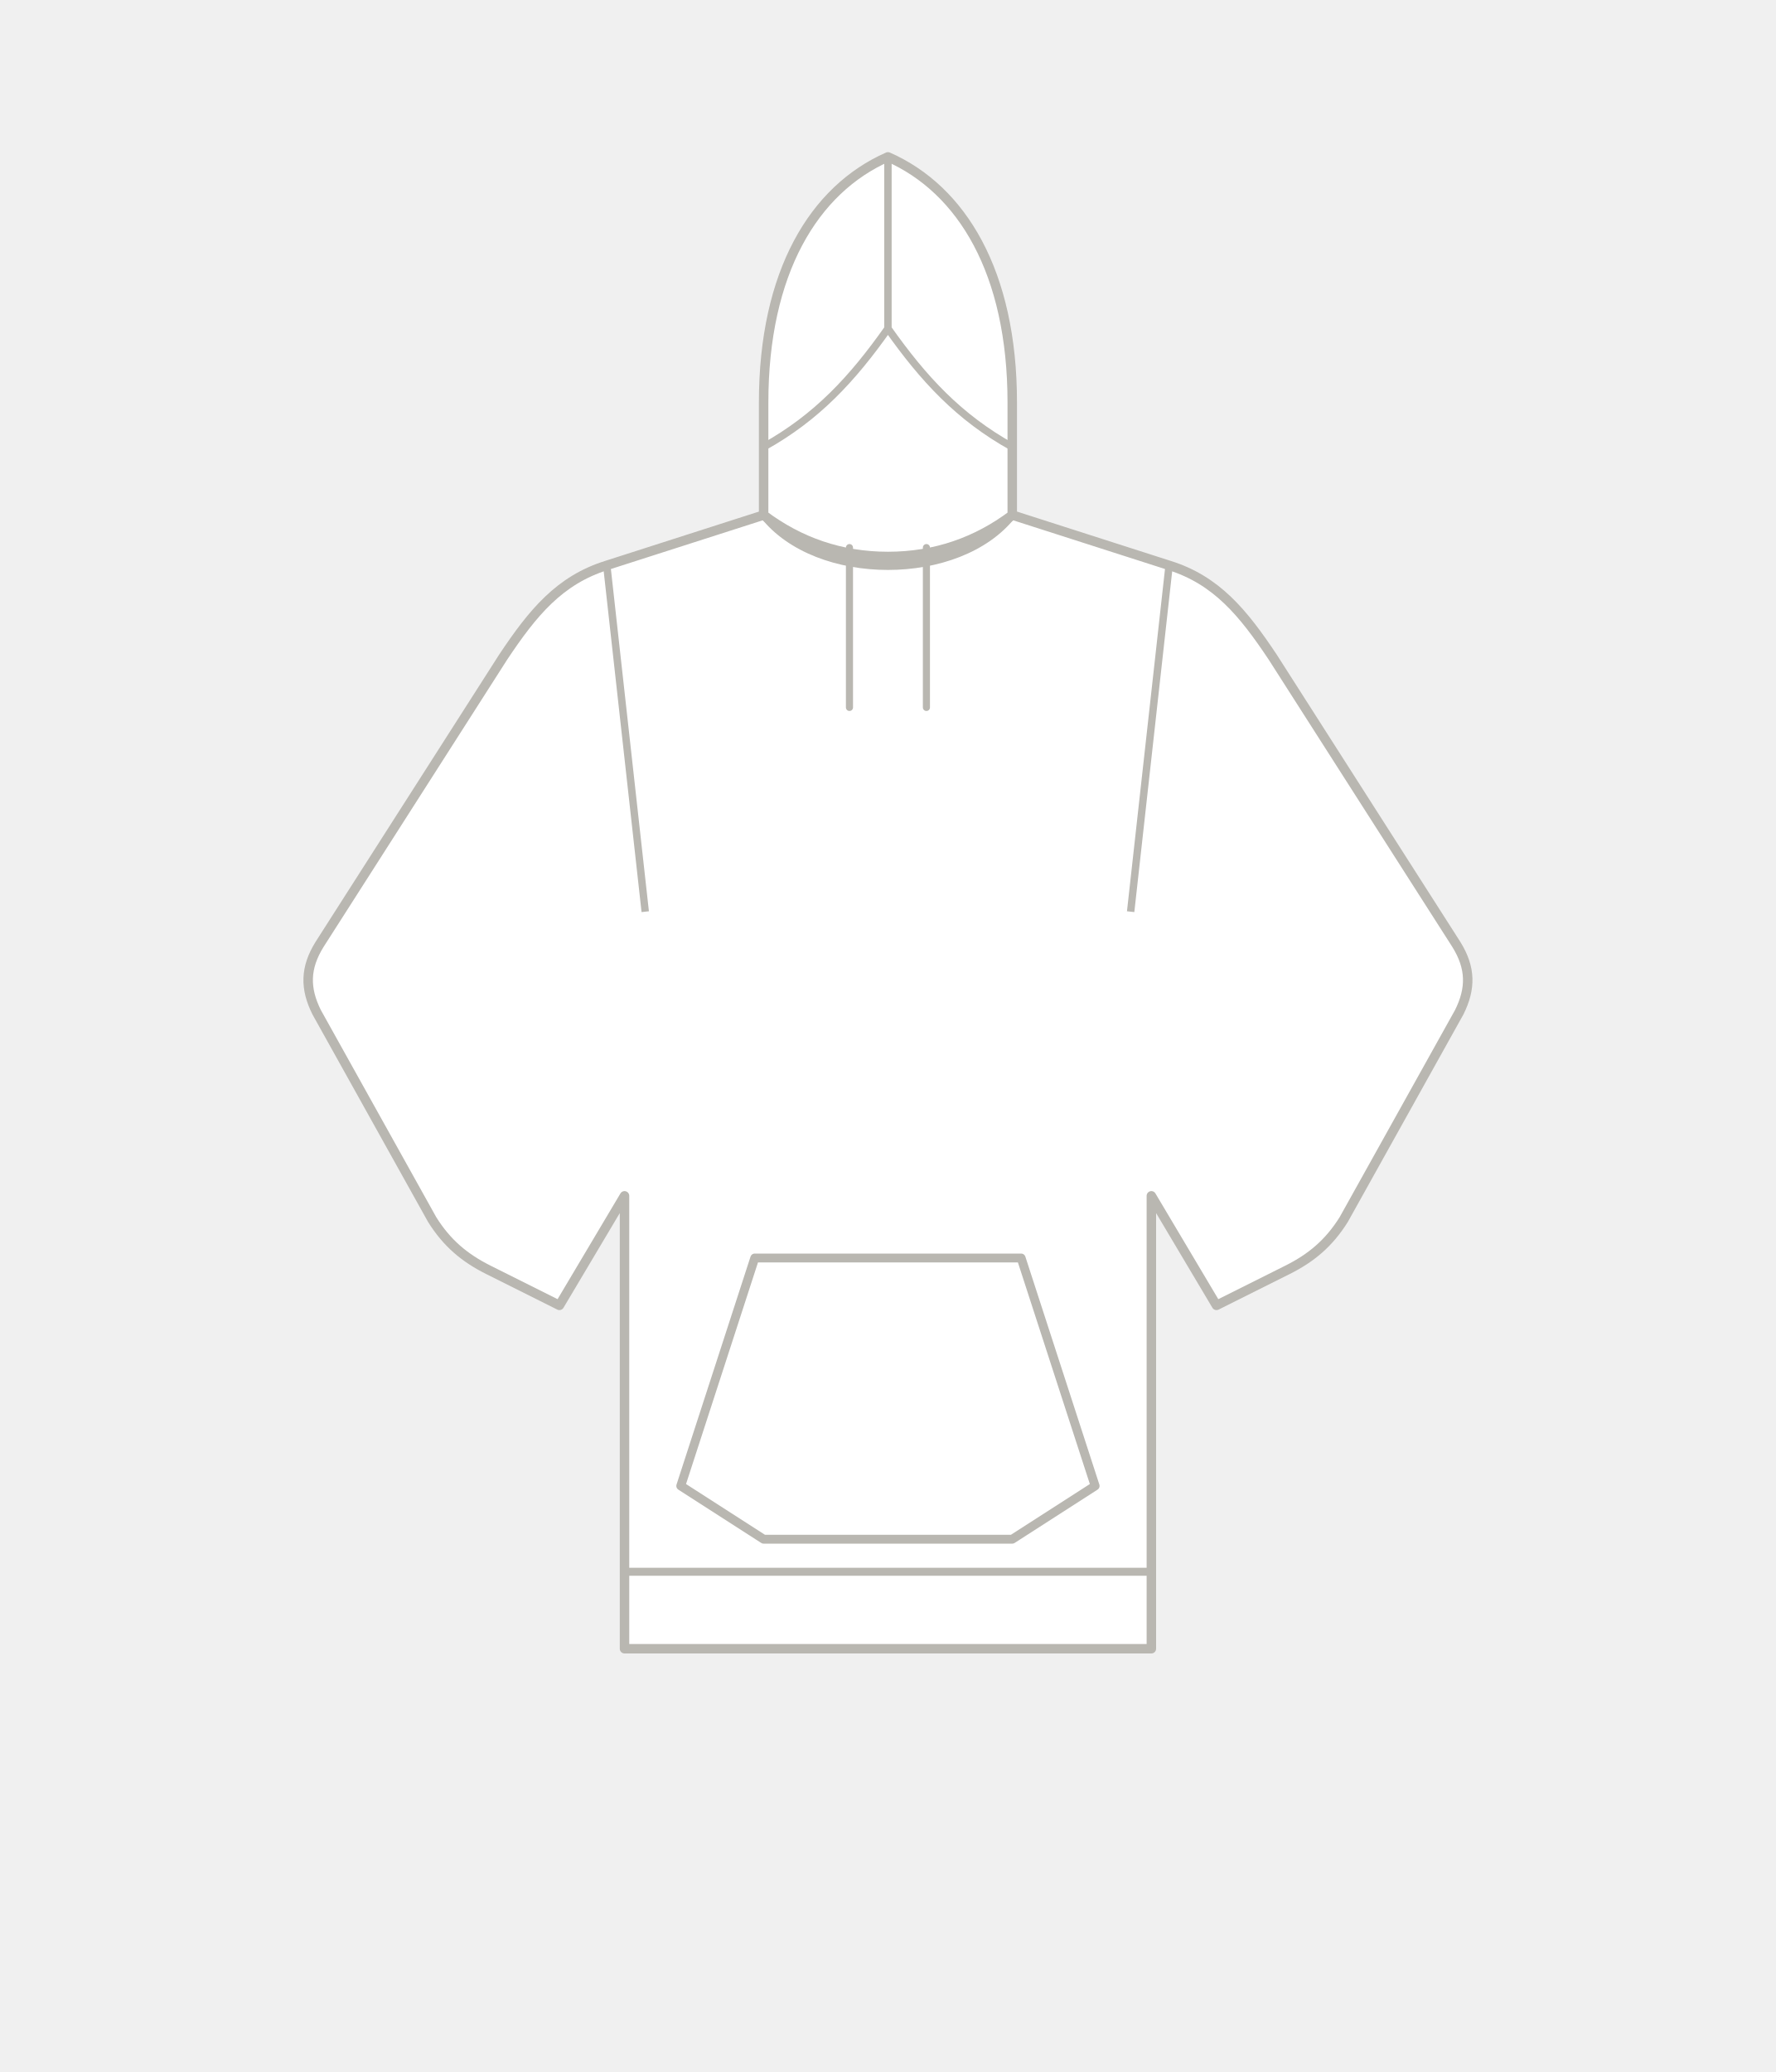
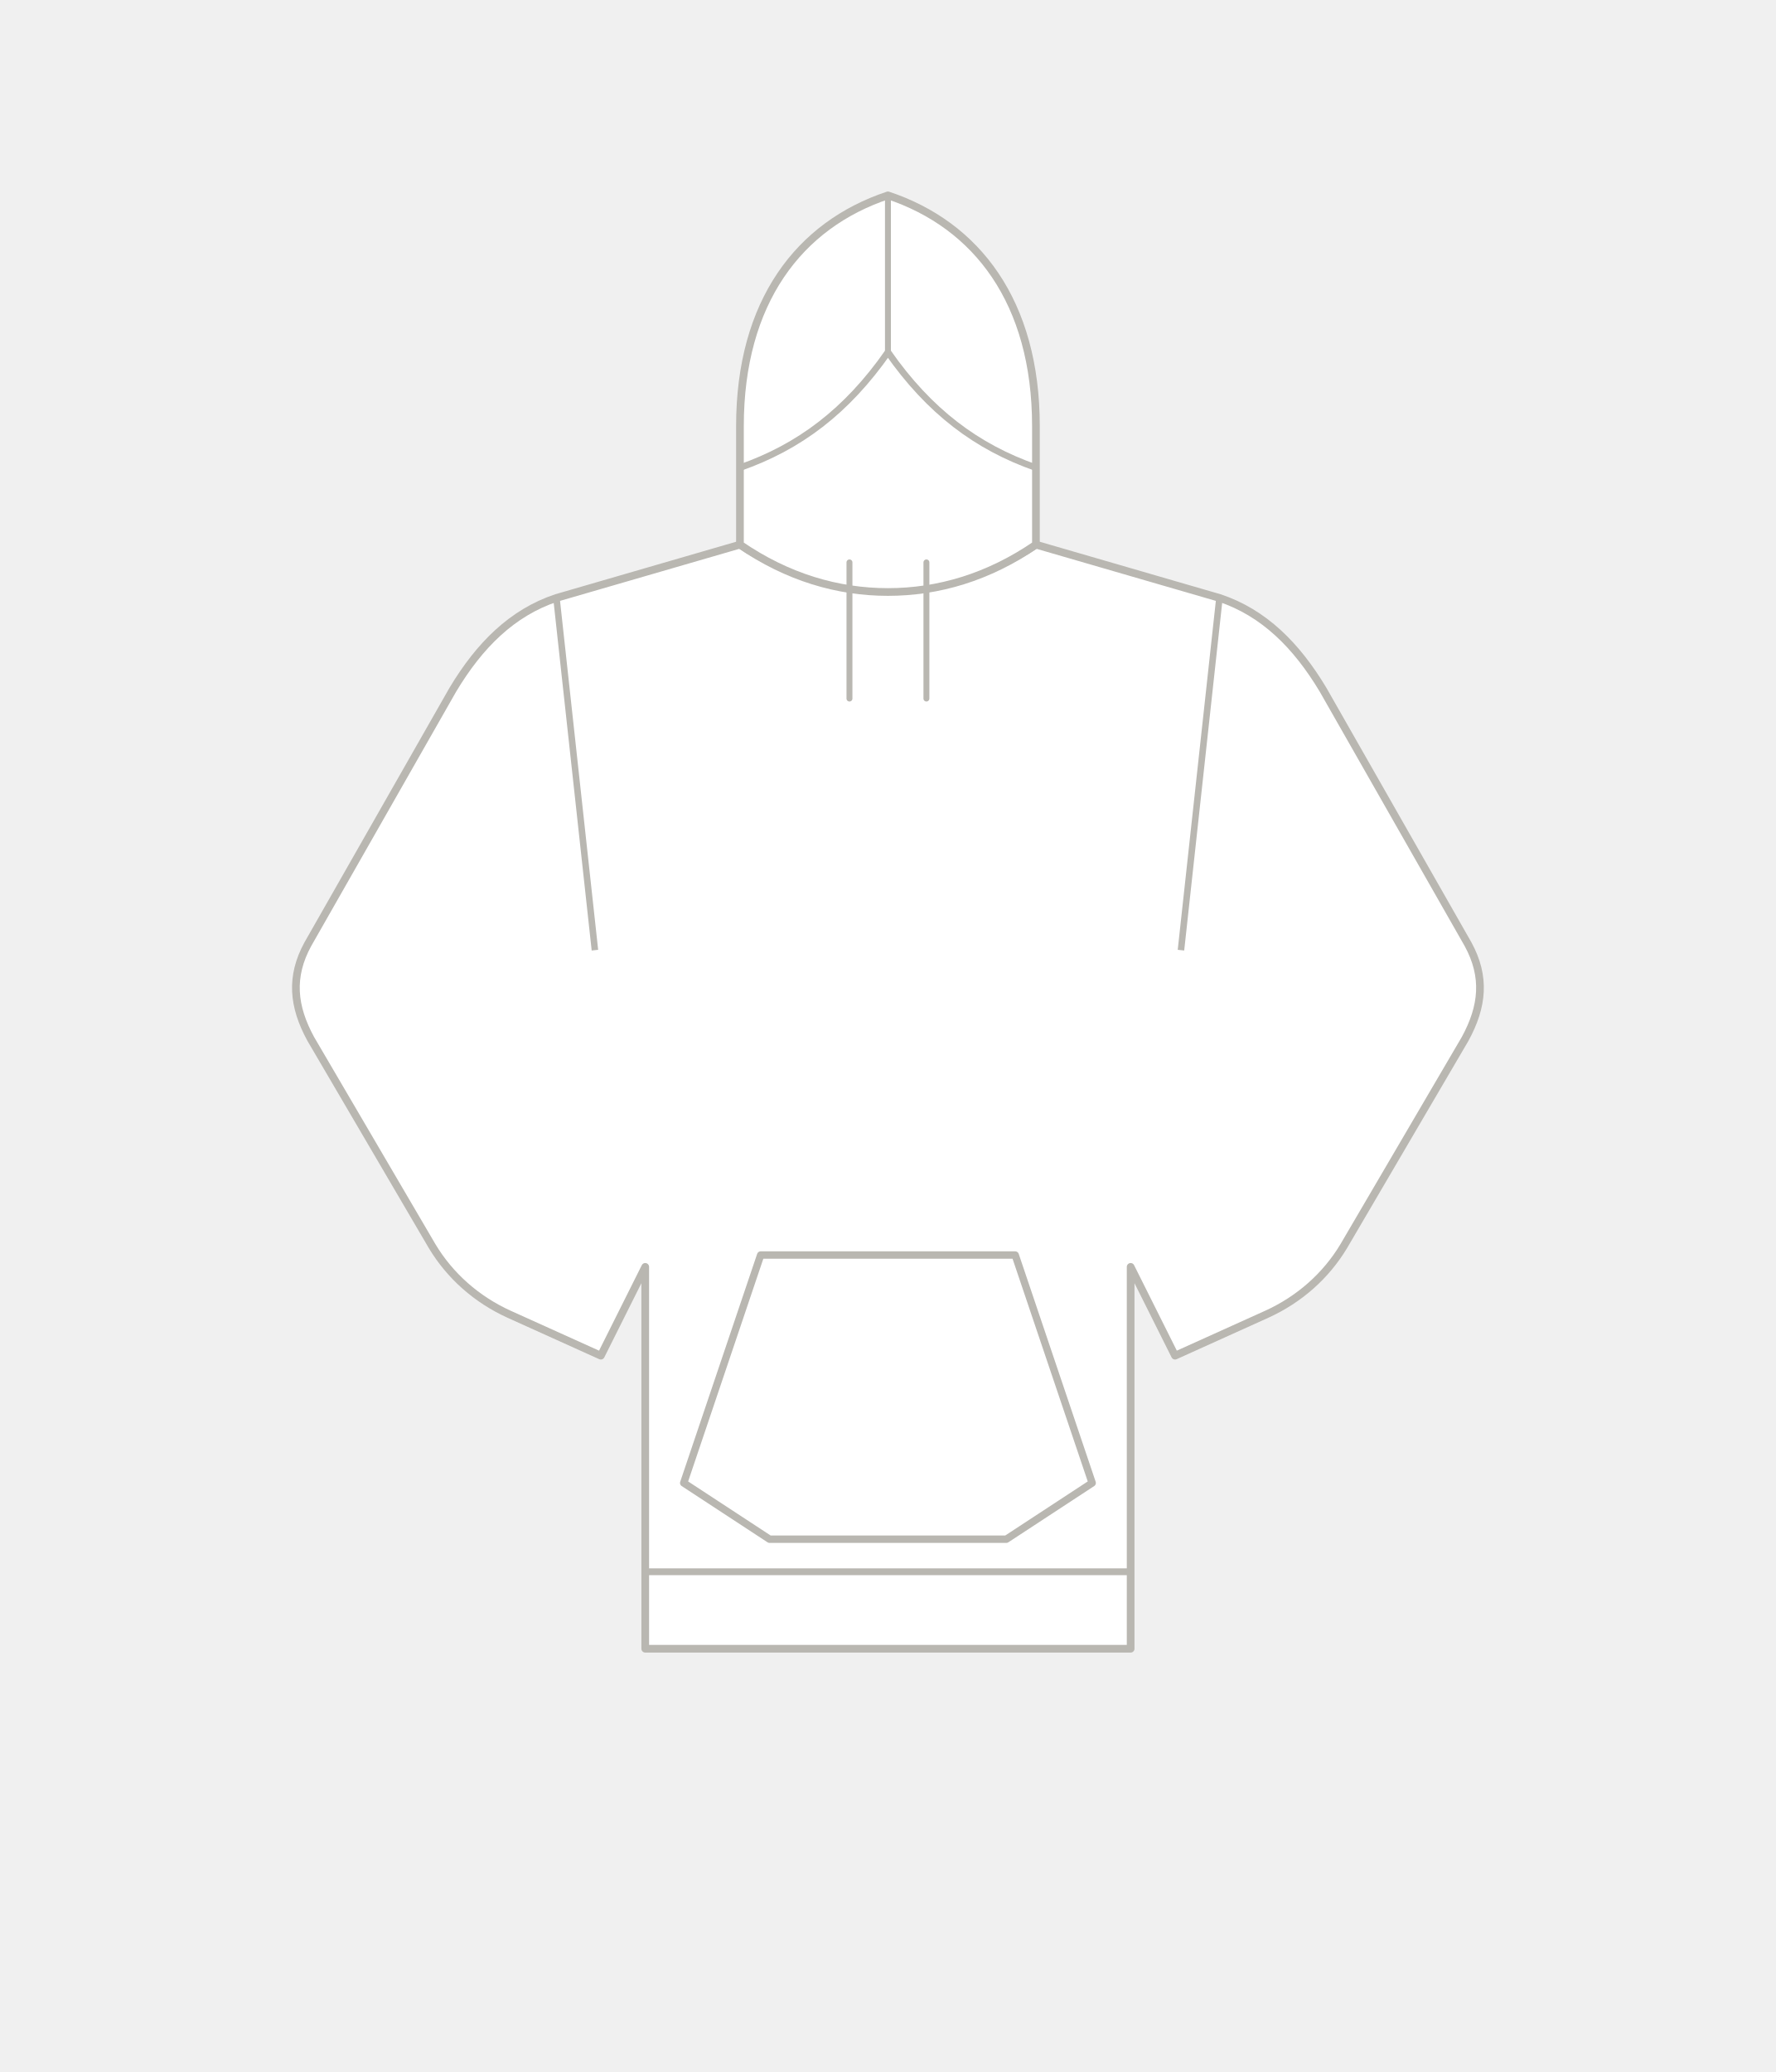
<svg xmlns="http://www.w3.org/2000/svg" viewBox="0 0 600 700" role="img" aria-label="Hūdija priekšpuse un aizmugure">
  <g id="shirt-front">
-     <path class="shirt-body" fill="#fff" stroke="#b9b7b1" stroke-width="3.2" stroke-linejoin="round" d="M205 191          L258 174          C271 184 285 190 300 190          C315 190 329 184 342 174          L395 191          C411 196 420 207 430 222          L492 319          C497 327 497 334 493 342          L454 412          C449 420 443 425 435 429          L411 441          L389 404          L389 557          L211 557          L211 404          L189 441          L165 429          C157 425 151 420 146 412          L107 342          C103 334 103 327 108 319          L170 222          C180 207 189 196 205 191 Z" />
-     <path class="shirt-body" fill="#fff" stroke="#b9b7b1" stroke-width="3.2" stroke-linejoin="round" d="M258 174          L258 136          C258 92 275 64 300 53          C325 64 342 92 342 136          L342 174          C330 183 316 188 300 188          C284 188 270 183 258 174 Z" />
-     <path fill="none" stroke="#b9b7b1" stroke-width="2.5" stroke-linejoin="round" d="M258 151 C276 141 288 128 300 111 C312 128 324 141 342 151          M300 54 V111" />
-     <path fill="none" stroke="#b9b7b1" stroke-width="2.6" d="M258 174 C276 197 324 197 342 174" />
-     <path fill="none" stroke="#b9b7b1" stroke-width="2.4" stroke-linecap="round" d="M287 185 V239 M313 185 V239" />
-     <path fill="none" stroke="#b9b7b1" stroke-width="2.5" d="M205 191 L218 308 M395 191 L382 308          M165 429 L189 441 M435 429 L411 441" />
-     <path fill="none" stroke="#b9b7b1" stroke-width="3" stroke-linejoin="round" d="M255 425 H345 L370 502 L342 520 H258 L230 502 Z" />
-     <path fill="none" stroke="#b9b7b1" stroke-width="2.7" d="M211 531 H389" />
+     <path class="shirt-body" fill="#fff" stroke="#b9b7b1" stroke-width="2.6" stroke-linejoin="round" d="M188 202          L250 184          C265 194 282 199 300 199          C318 199 335 194 350 184          L412 202          C427 207 438 218 447 233          L496 319          C502 330 501 340 495 351          L454 421          C448 431 439 439 428 444          L397 458          L382 428          L382 557          L218 557          L218 428          L203 458          L172 444          C161 439 152 431 146 421          L105 351          C99 340 98 330 104 319          L153 233          C162 218 173 207 188 202 Z" />
+     <path fill="none" stroke="#b9b7b1" stroke-width="2.2" d="M188 202 L201 321 M412 202 L399 321" />
+     <path fill="none" stroke="#b9b7b1" stroke-width="2.2" d="M172 444 L203 458 M428 444 L397 458" />
+     <path class="shirt-body" fill="#fff" stroke="#b9b7b1" stroke-width="2.6" stroke-linejoin="round" d="M250 184          L250 144          C250 102 270 76 300 66          C330 76 350 102 350 144          L350 184          C334 195 317 200 300 200          C283 200 266 195 250 184 Z" />
+     <path fill="none" stroke="#b9b7b1" stroke-width="2.2" d="M250 158 C270 151 286 139 300 119 C314 139 330 151 350 158" />
+     <path fill="none" stroke="#b9b7b1" stroke-width="2" d="M300 67 V119" />
+     <path fill="none" stroke="#b9b7b1" stroke-width="2" stroke-linecap="round" d="M287 190 V236 M313 190 V236" />
+     <path fill="none" stroke="#b9b7b1" stroke-width="2.5" stroke-linejoin="round" d="M257 424 H343 L369 501 L340 520 H260 L231 501 Z" />
+     <path fill="none" stroke="#b9b7b1" stroke-width="2.3" d="M218 531 H382" />
  </g>
  <g id="shirt-back" style="display:none">
-     <path class="shirt-body" fill="#fff" stroke="#b9b7b1" stroke-width="3.2" stroke-linejoin="round" d="M205 191          L258 174          C271 184 285 190 300 190          C315 190 329 184 342 174          L395 191          C411 196 420 207 430 222          L492 319          C497 327 497 334 493 342          L454 412          C449 420 443 425 435 429          L411 441          L389 404          L389 557          L211 557          L211 404          L189 441          L165 429          C157 425 151 420 146 412          L107 342          C103 334 103 327 108 319          L170 222          C180 207 189 196 205 191 Z" />
-     <path class="shirt-body" fill="#fff" stroke="#b9b7b1" stroke-width="3.2" stroke-linejoin="round" d="M258 174          L258 124          C258 87 276 62 300 53          C324 62 342 87 342 124          L342 174          C329 184 315 189 300 189          C285 189 271 184 258 174 Z" />
-     <path fill="none" stroke="#b9b7b1" stroke-width="2.4" d="M300 54 V189" />
-     <path fill="none" stroke="#b9b7b1" stroke-width="2.5" d="M205 191 L218 308 M395 191 L382 308          M165 429 L189 441 M435 429 L411 441" />
-     <path fill="none" stroke="#b9b7b1" stroke-width="2.7" d="M211 531 H389" />
+     <path class="shirt-body" fill="#fff" stroke="#b9b7b1" stroke-width="2.6" stroke-linejoin="round" d="M188 202          L250 184          C265 194 282 199 300 199          C318 199 335 194 350 184          L412 202          C427 207 438 218 447 233          L496 319          C502 330 501 340 495 351          L454 421          C448 431 439 439 428 444          L397 458          L382 428          L382 557          L218 557          L218 428          L203 458          L172 444          C161 439 152 431 146 421          L105 351          C99 340 98 330 104 319          L153 233          C162 218 173 207 188 202 Z" />
+     <path fill="none" stroke="#b9b7b1" stroke-width="2.2" d="M188 202 L201 321 M412 202 L399 321          M172 444 L203 458 M428 444 L397 458" />
+     <path class="shirt-body" fill="#fff" stroke="#b9b7b1" stroke-width="2.6" stroke-linejoin="round" d="M250 184          L250 139          C250 101 271 77 300 67          C329 77 350 101 350 139          L350 184          C334 193 317 198 300 198          C283 198 266 193 250 184 Z" />
+     <path fill="none" stroke="#b9b7b1" stroke-width="2" d="M300 68 V198" />
+     <path fill="none" stroke="#b9b7b1" stroke-width="2.3" d="M218 531 H382" />
  </g>
</svg>
